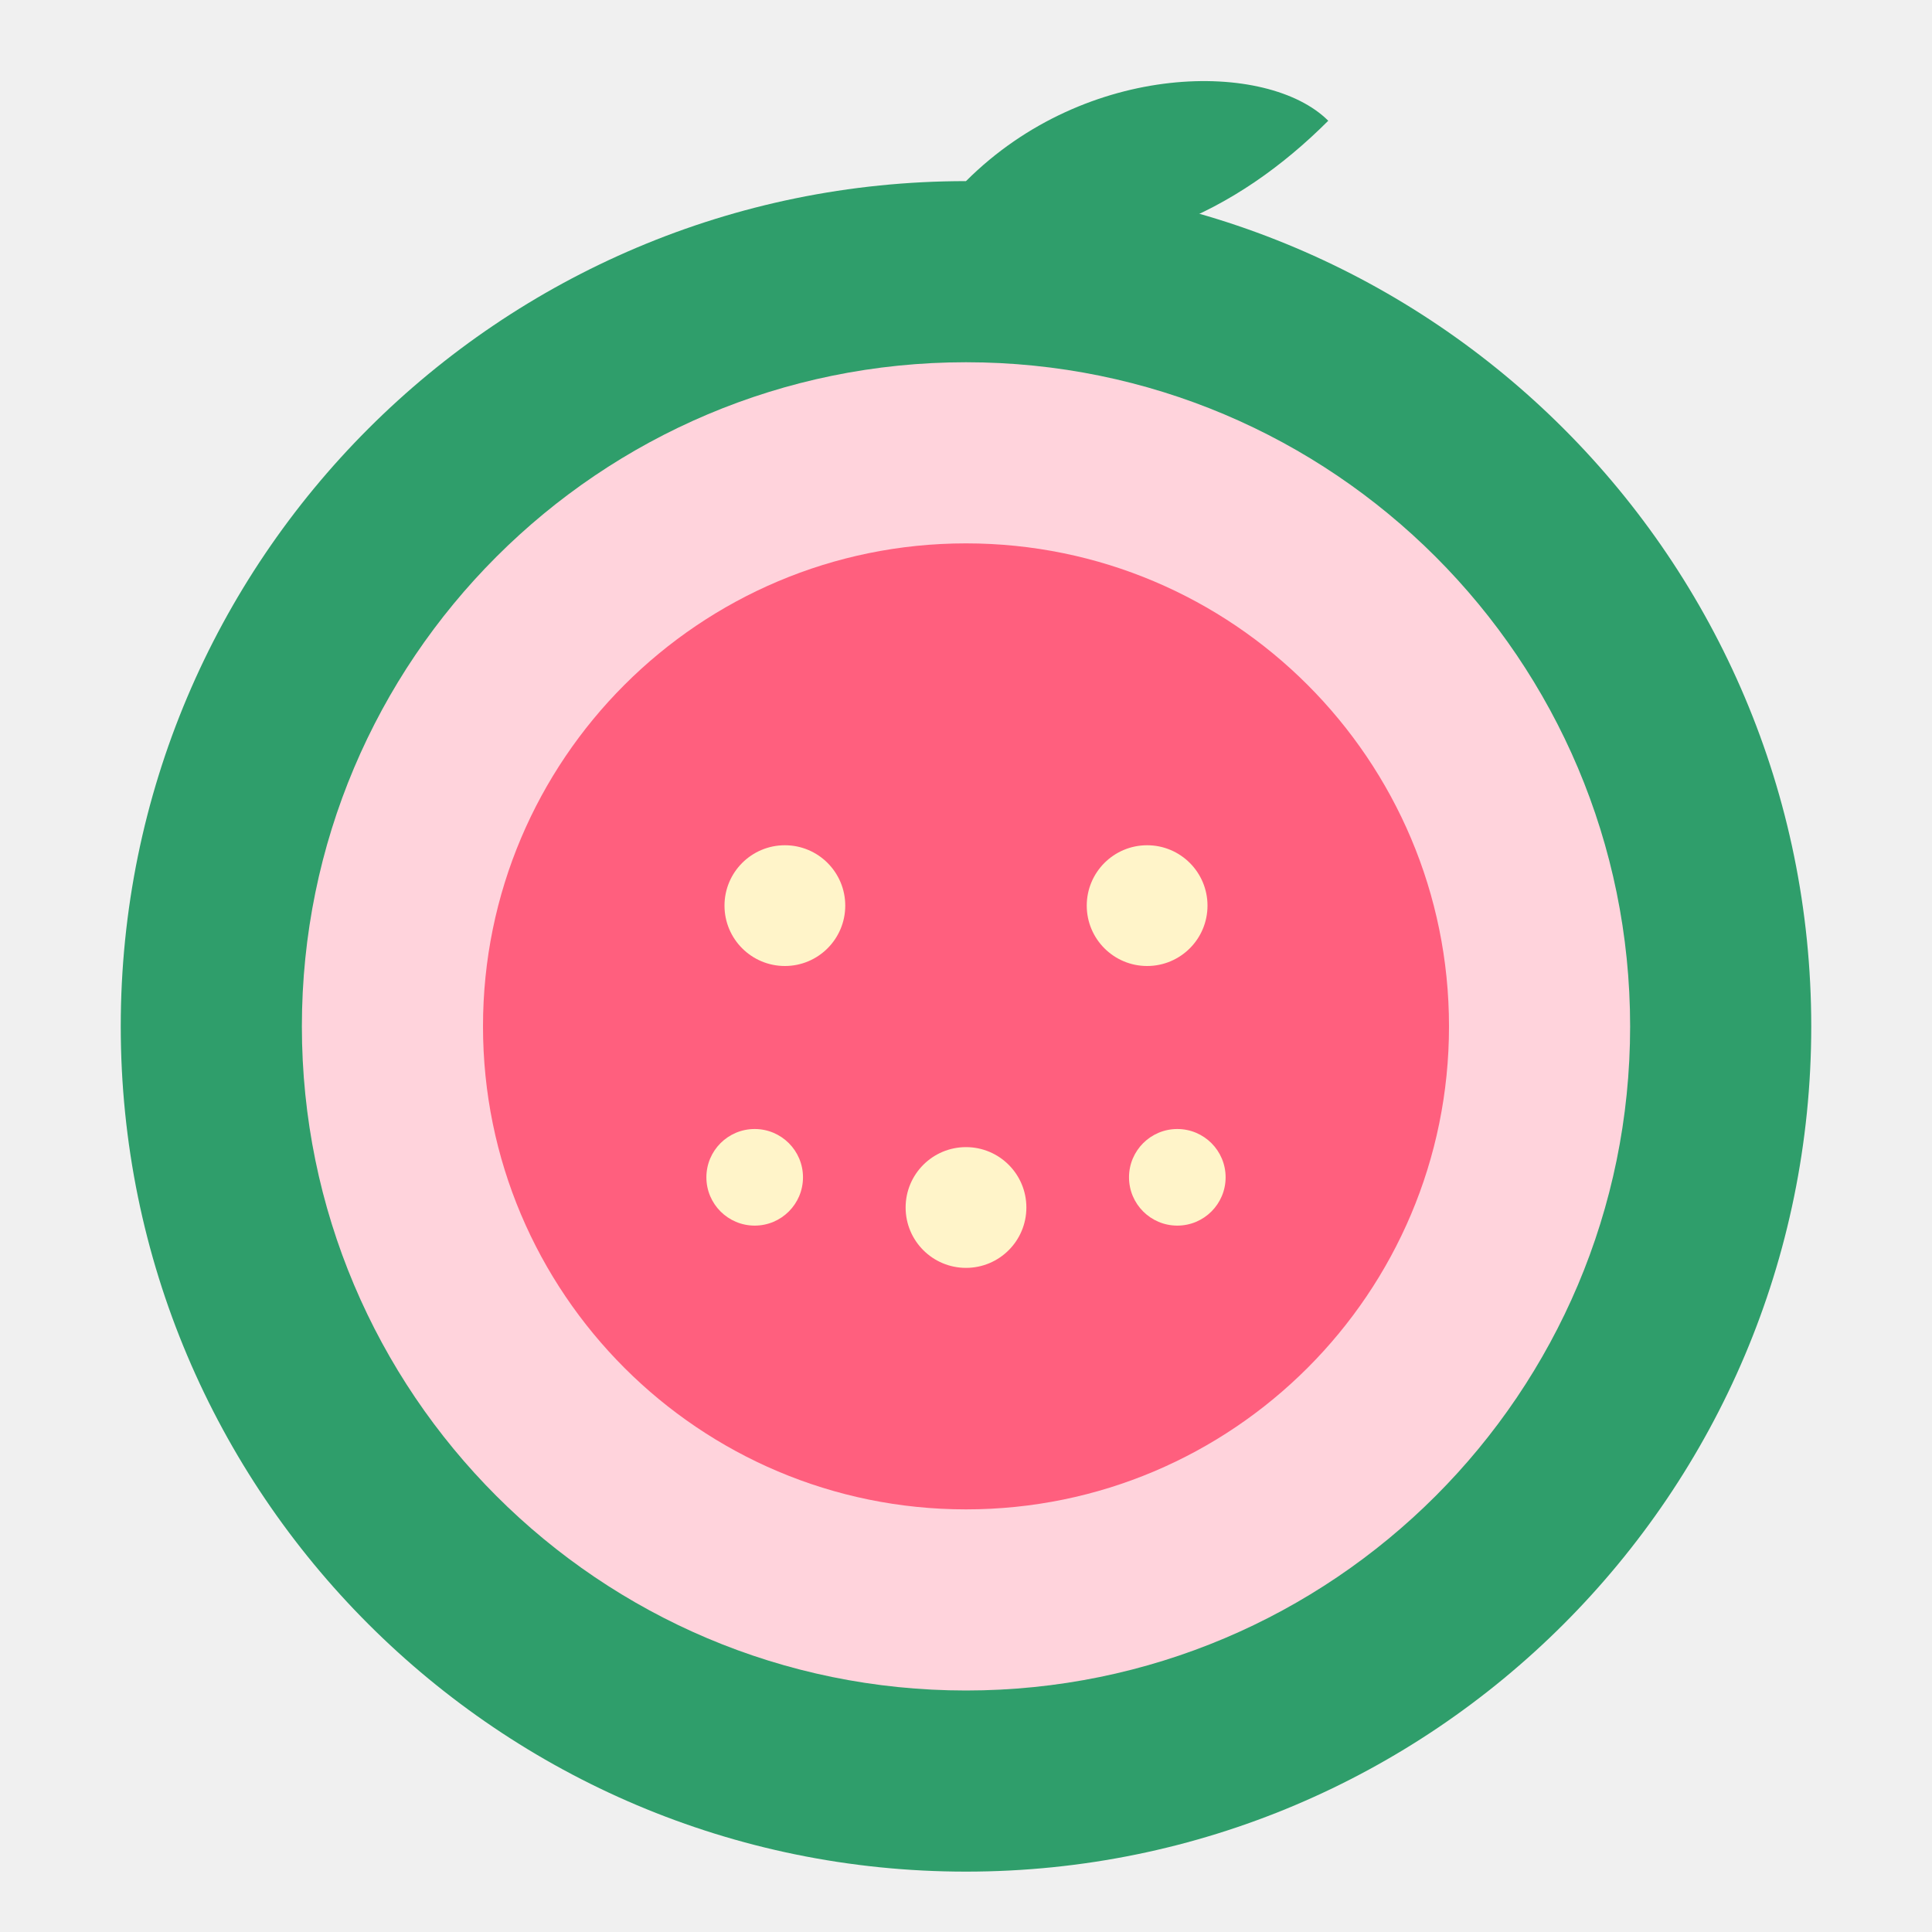
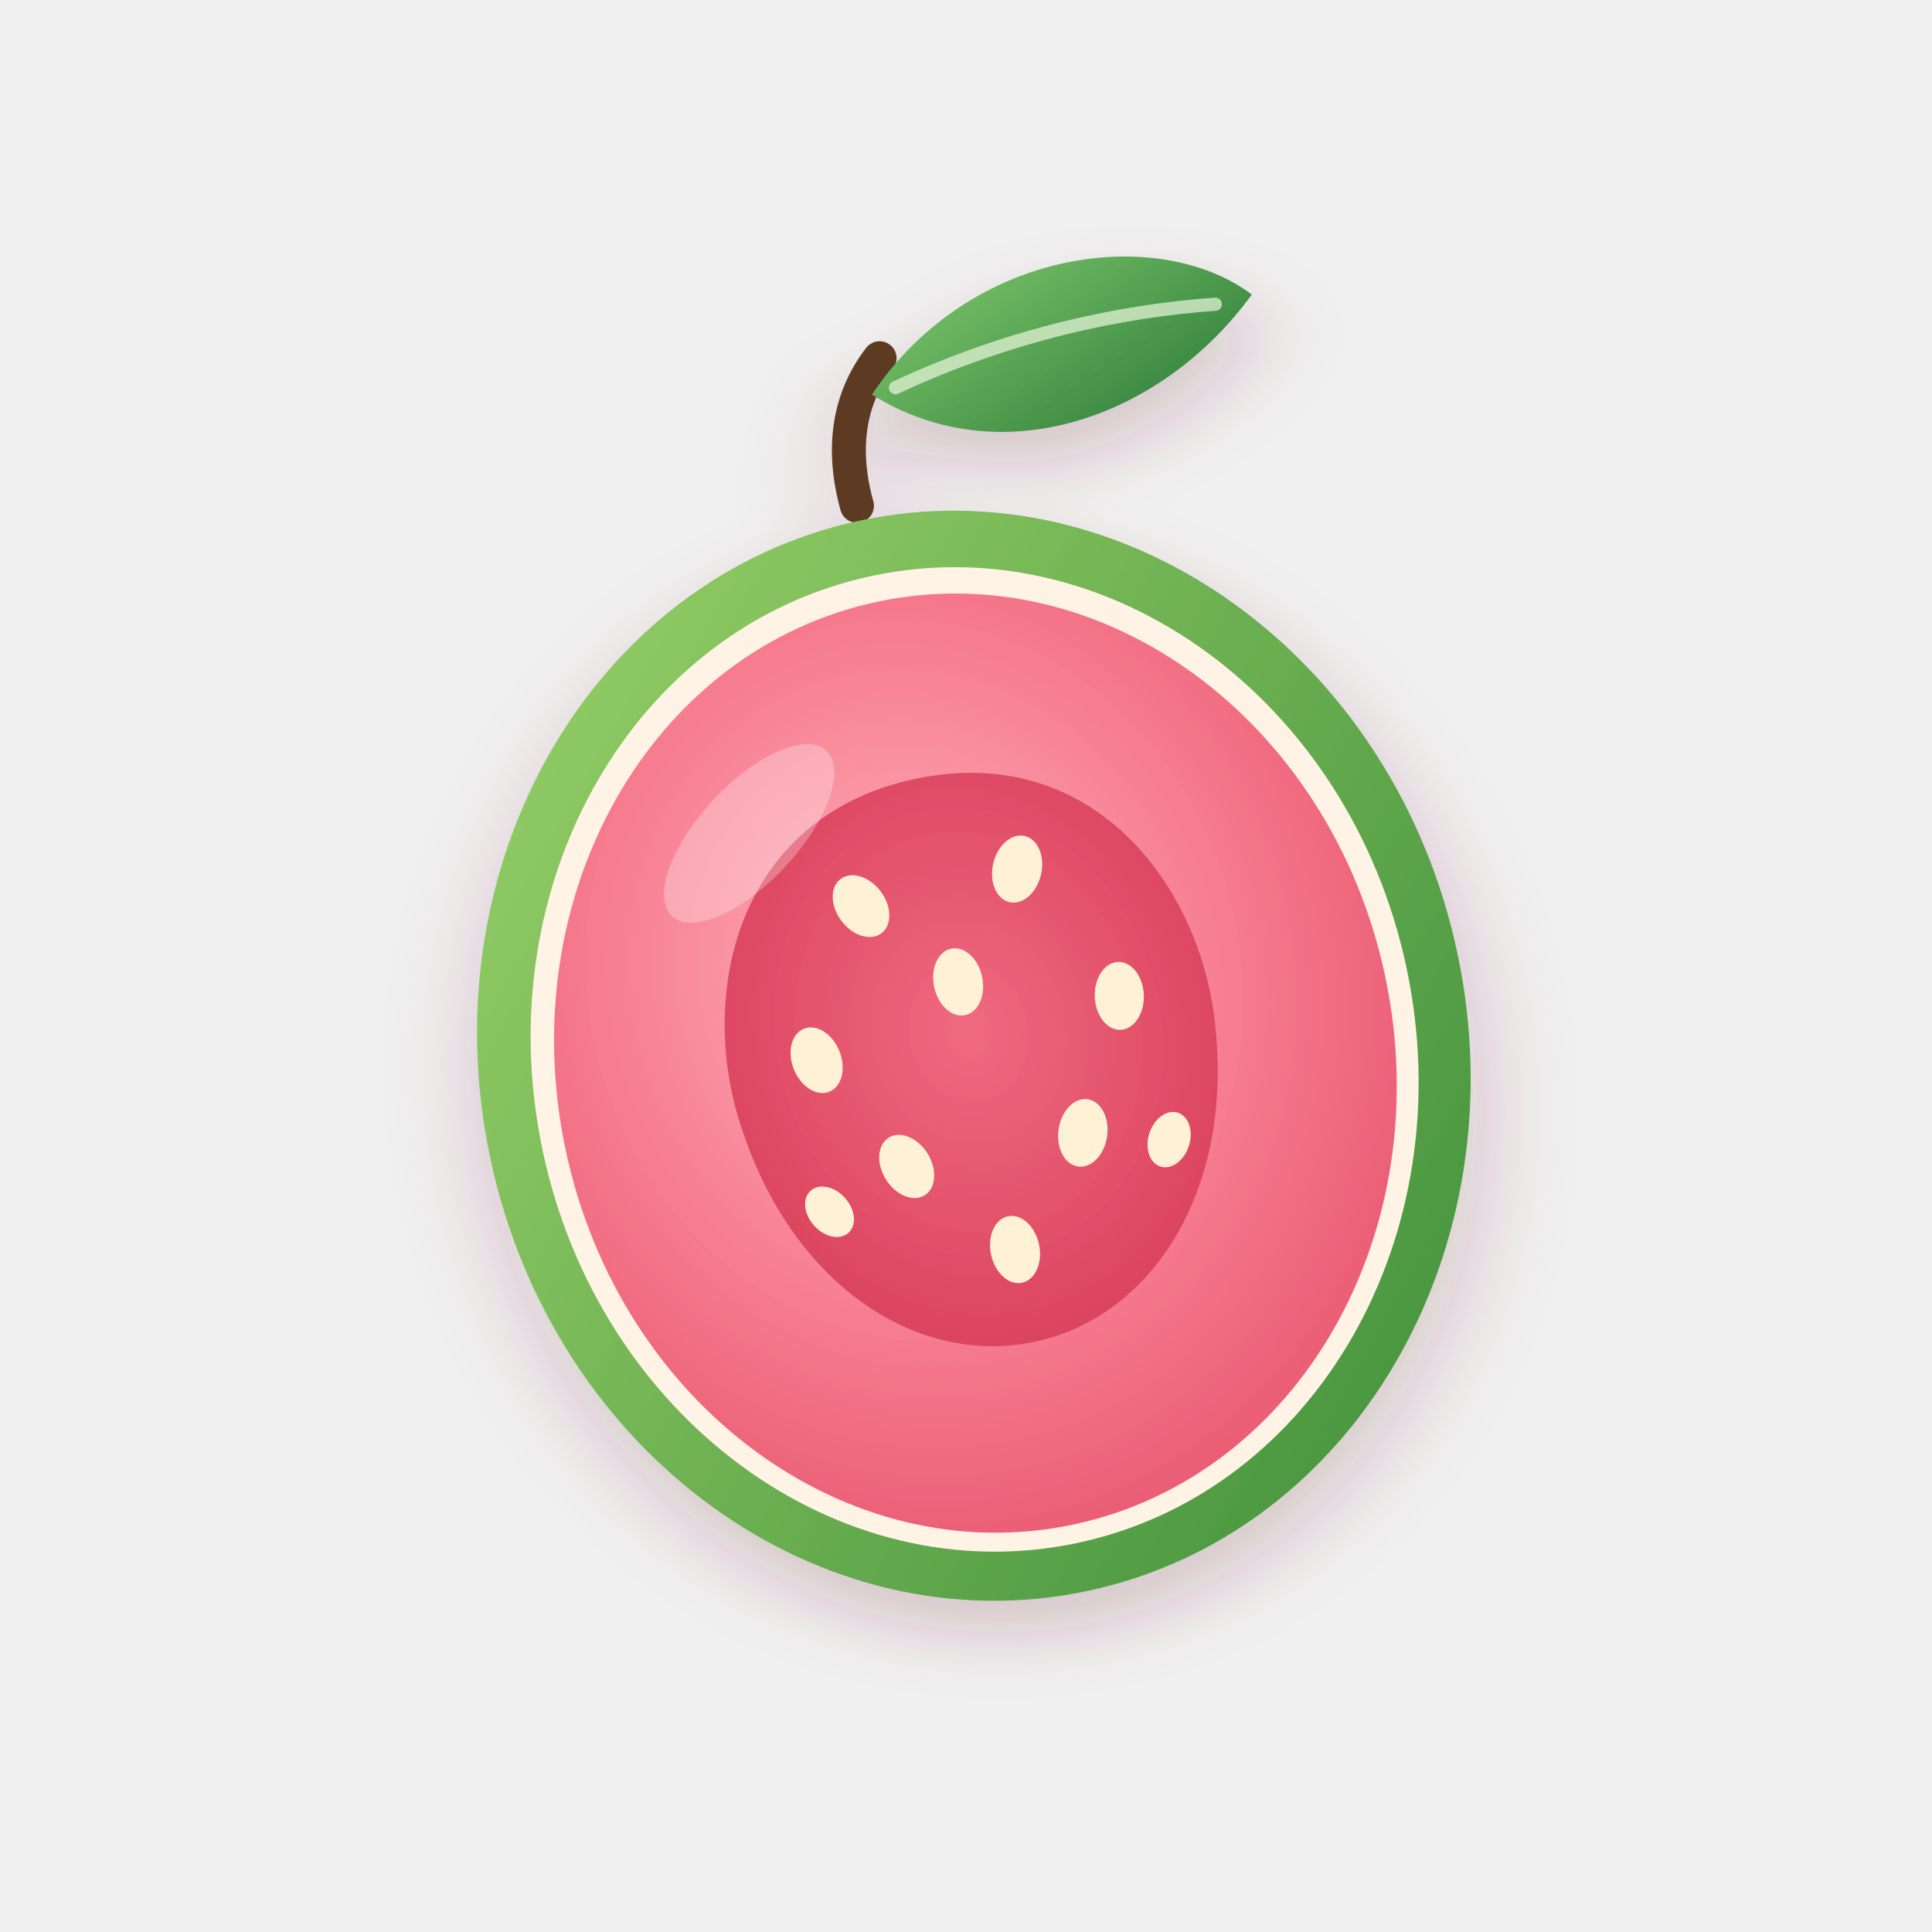
- <svg xmlns="http://www.w3.org/2000/svg" viewBox="0 0 64 64">
-   <circle cx="32" cy="34" r="28" fill="#2f9e6b" />
-   <circle cx="32" cy="34" r="22" fill="#ffd3dc" />
-   <circle cx="32" cy="34" r="16" fill="#ff5f7e" />
-   <g fill="#fff4c9">
-     <circle cx="26" cy="30" r="2" />
-     <circle cx="38" cy="30" r="2" />
-     <circle cx="32" cy="40" r="2" />
-     <circle cx="25" cy="39" r="1.6" />
-     <circle cx="39" cy="39" r="1.6" />
+ <svg xmlns="http://www.w3.org/2000/svg" viewBox="0 0 1024 1024" width="1024" height="1024">
+   <defs>
+     <linearGradient id="bg" x1="0" y1="0" x2="0" y2="1">
+       <stop offset="0" stop-color="#FFF7EE" />
+       <stop offset="1" stop-color="#FCE3DF" />
+     </linearGradient>
+     <linearGradient id="rind" x1="0" y1="0" x2="1" y2="1">
+       <stop offset="0" stop-color="#9BD36A" />
+       <stop offset="1" stop-color="#3E8E3A" />
+     </linearGradient>
+     <radialGradient id="flesh" cx="0.45" cy="0.4" r="0.7">
+       <stop offset="0" stop-color="#FFB3BE" />
+       <stop offset="0.6" stop-color="#F5768A" />
+       <stop offset="1" stop-color="#E5536B" />
+     </radialGradient>
+     <radialGradient id="core" cx="0.5" cy="0.45" r="0.6">
+       <stop offset="0" stop-color="#F06A80" />
+       <stop offset="1" stop-color="#D9405B" />
+     </radialGradient>
+     <linearGradient id="leaf" x1="0" y1="0" x2="1" y2="1">
+       <stop offset="0" stop-color="#7CC56B" />
+       <stop offset="1" stop-color="#2F7D3A" />
+     </linearGradient>
+     <filter id="shadow" x="-20%" y="-20%" width="140%" height="140%">
+       <feDropShadow dx="0" dy="18" stdDeviation="22" flood-color="#7A2A38" flood-opacity="0.22" />
+     </filter>
+     <filter id="tileShadow" x="-10%" y="-10%" width="120%" height="125%">
+       <feDropShadow dx="0" dy="10" stdDeviation="14" flood-color="#000" flood-opacity="0.18" />
+     </filter>
+   </defs>
+   <g filter="url(#shadow)" transform="rotate(-12 512 540)">
+     <path d="M512 262 C 510 230, 520 205, 540 188" stroke="#5B3A22" stroke-width="18" fill="none" stroke-linecap="round" />
+     <path d="M532 206 C 600 140, 700 150, 740 196 C 680 250, 590 262, 532 206 Z" fill="url(#leaf)" />
+     <path d="M545 205 C 610 190, 670 190, 720 197" stroke="#E9F7DC" stroke-width="7" fill="none" stroke-linecap="round" opacity="0.7" />
+     <ellipse cx="512" cy="560" rx="262" ry="290" fill="url(#rind)" />
+     <ellipse cx="512" cy="562" rx="234" ry="262" fill="#FFF3E6" />
+     <ellipse cx="512" cy="564" rx="222" ry="250" fill="url(#flesh)" />
+     <path d="M512 410 C 610 410, 650 500, 640 575 C 630 660, 575 715, 512 715 C 449 715, 394 660, 384 575 C 374 500, 414 410, 512 410 Z" fill="url(#core)" />
+     <g fill="#FFF1D6">
+       <ellipse cx="470" cy="470" rx="13" ry="18" transform="rotate(-25 470 470)" />
+       <ellipse cx="555" cy="468" rx="13" ry="18" transform="rotate(25 555 468)" />
+       <ellipse cx="430" cy="545" rx="13" ry="18" transform="rotate(-10 430 545)" />
+       <ellipse cx="512" cy="520" rx="13" ry="18" />
+       <ellipse cx="594" cy="545" rx="13" ry="18" transform="rotate(10 594 545)" />
+       <ellipse cx="465" cy="610" rx="13" ry="18" transform="rotate(-20 465 610)" />
+       <ellipse cx="560" cy="612" rx="13" ry="18" transform="rotate(20 560 612)" />
+       <ellipse cx="512" cy="665" rx="13" ry="18" />
+       <ellipse cx="420" cy="625" rx="11" ry="15" transform="rotate(-30 420 625)" />
+       <ellipse cx="604" cy="625" rx="11" ry="15" transform="rotate(30 604 625)" />
+     </g>
+     <ellipse cx="420" cy="420" rx="60" ry="26" fill="#FFFFFF" opacity="0.28" transform="rotate(-35 420 420)" />
  </g>
-   <path d="M32 6c4-4 10-4 12-2-3 3-7 5-12 4z" fill="#2f9e6b" />
</svg>
